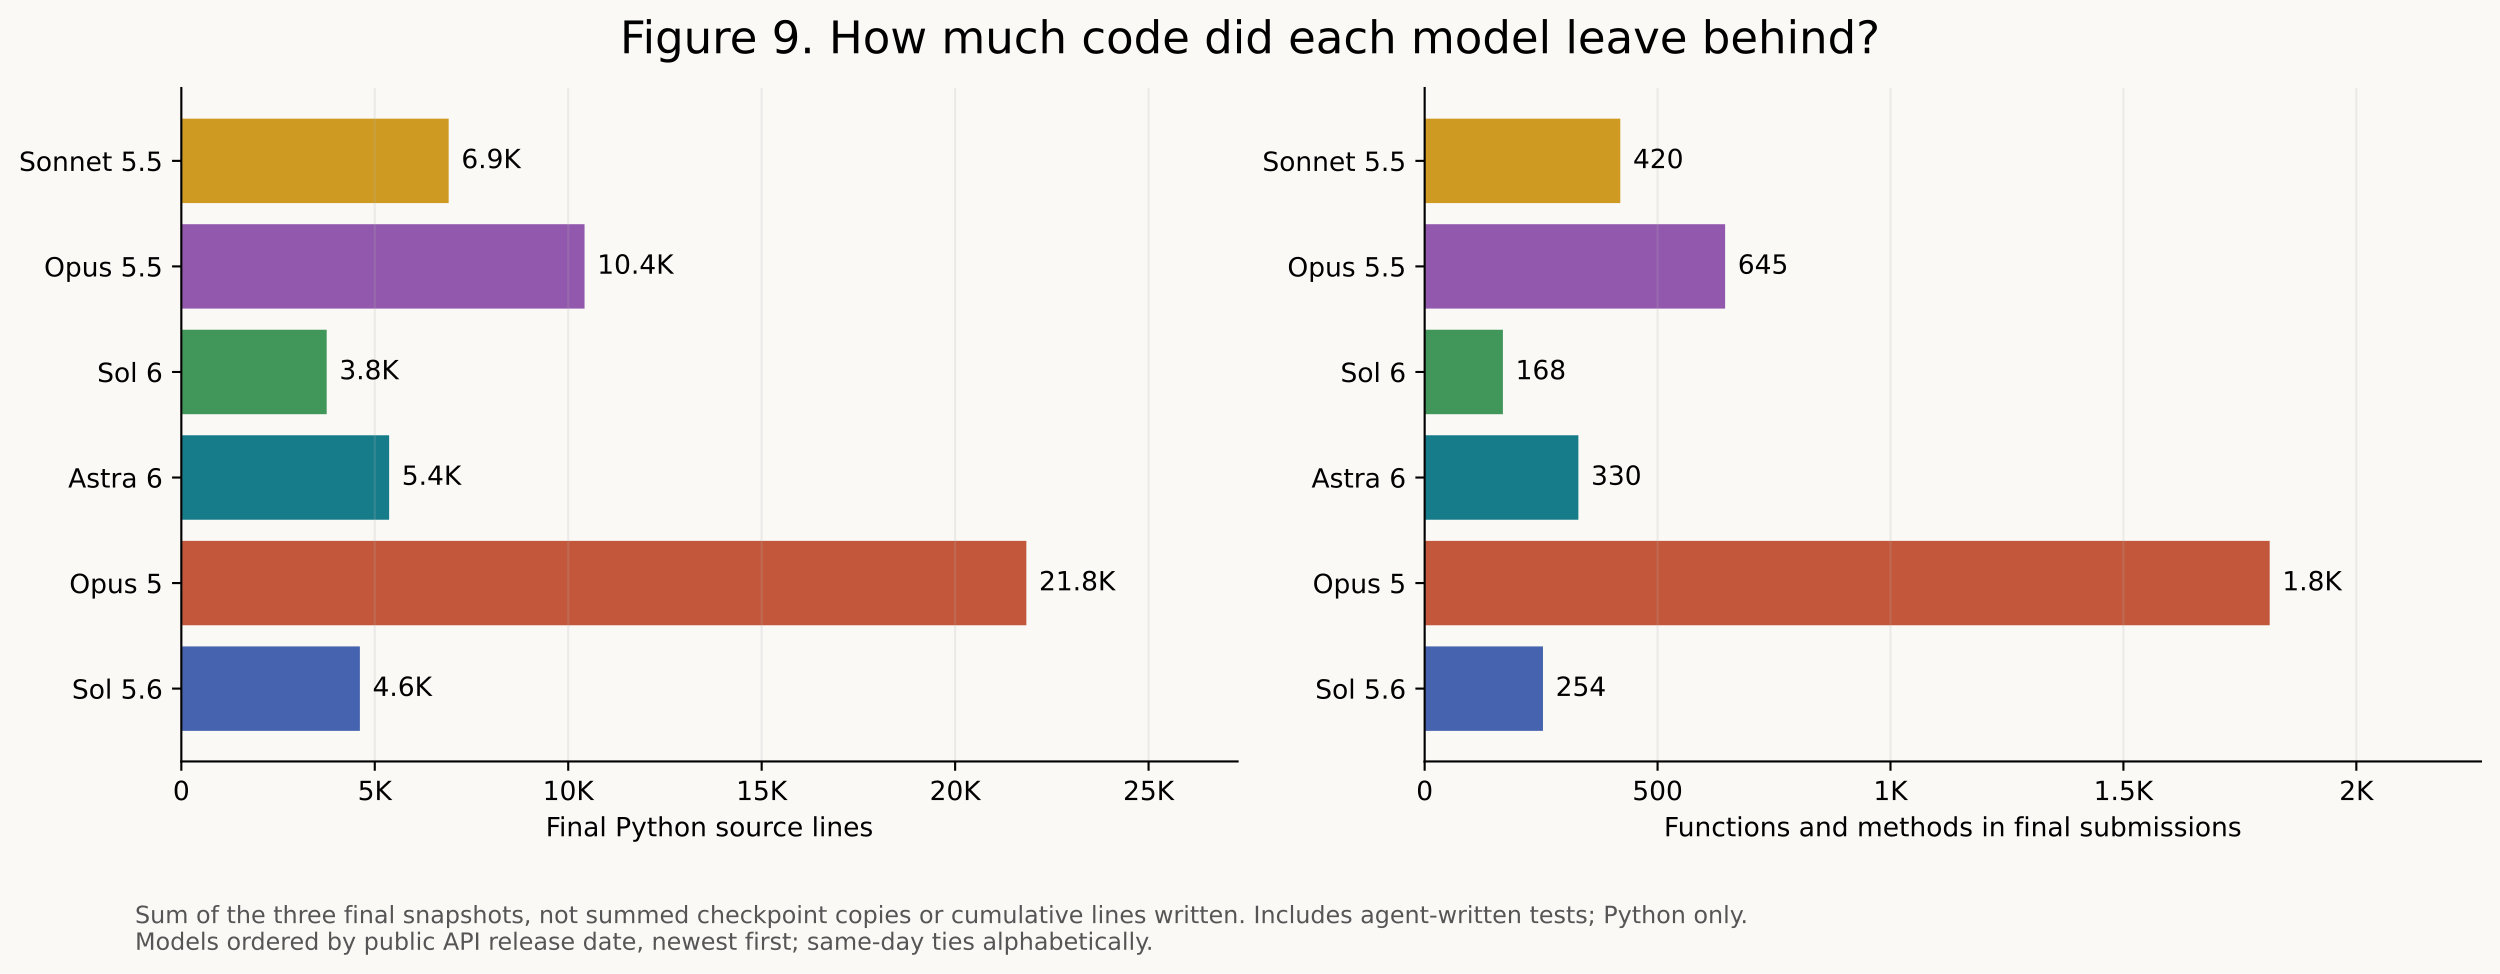
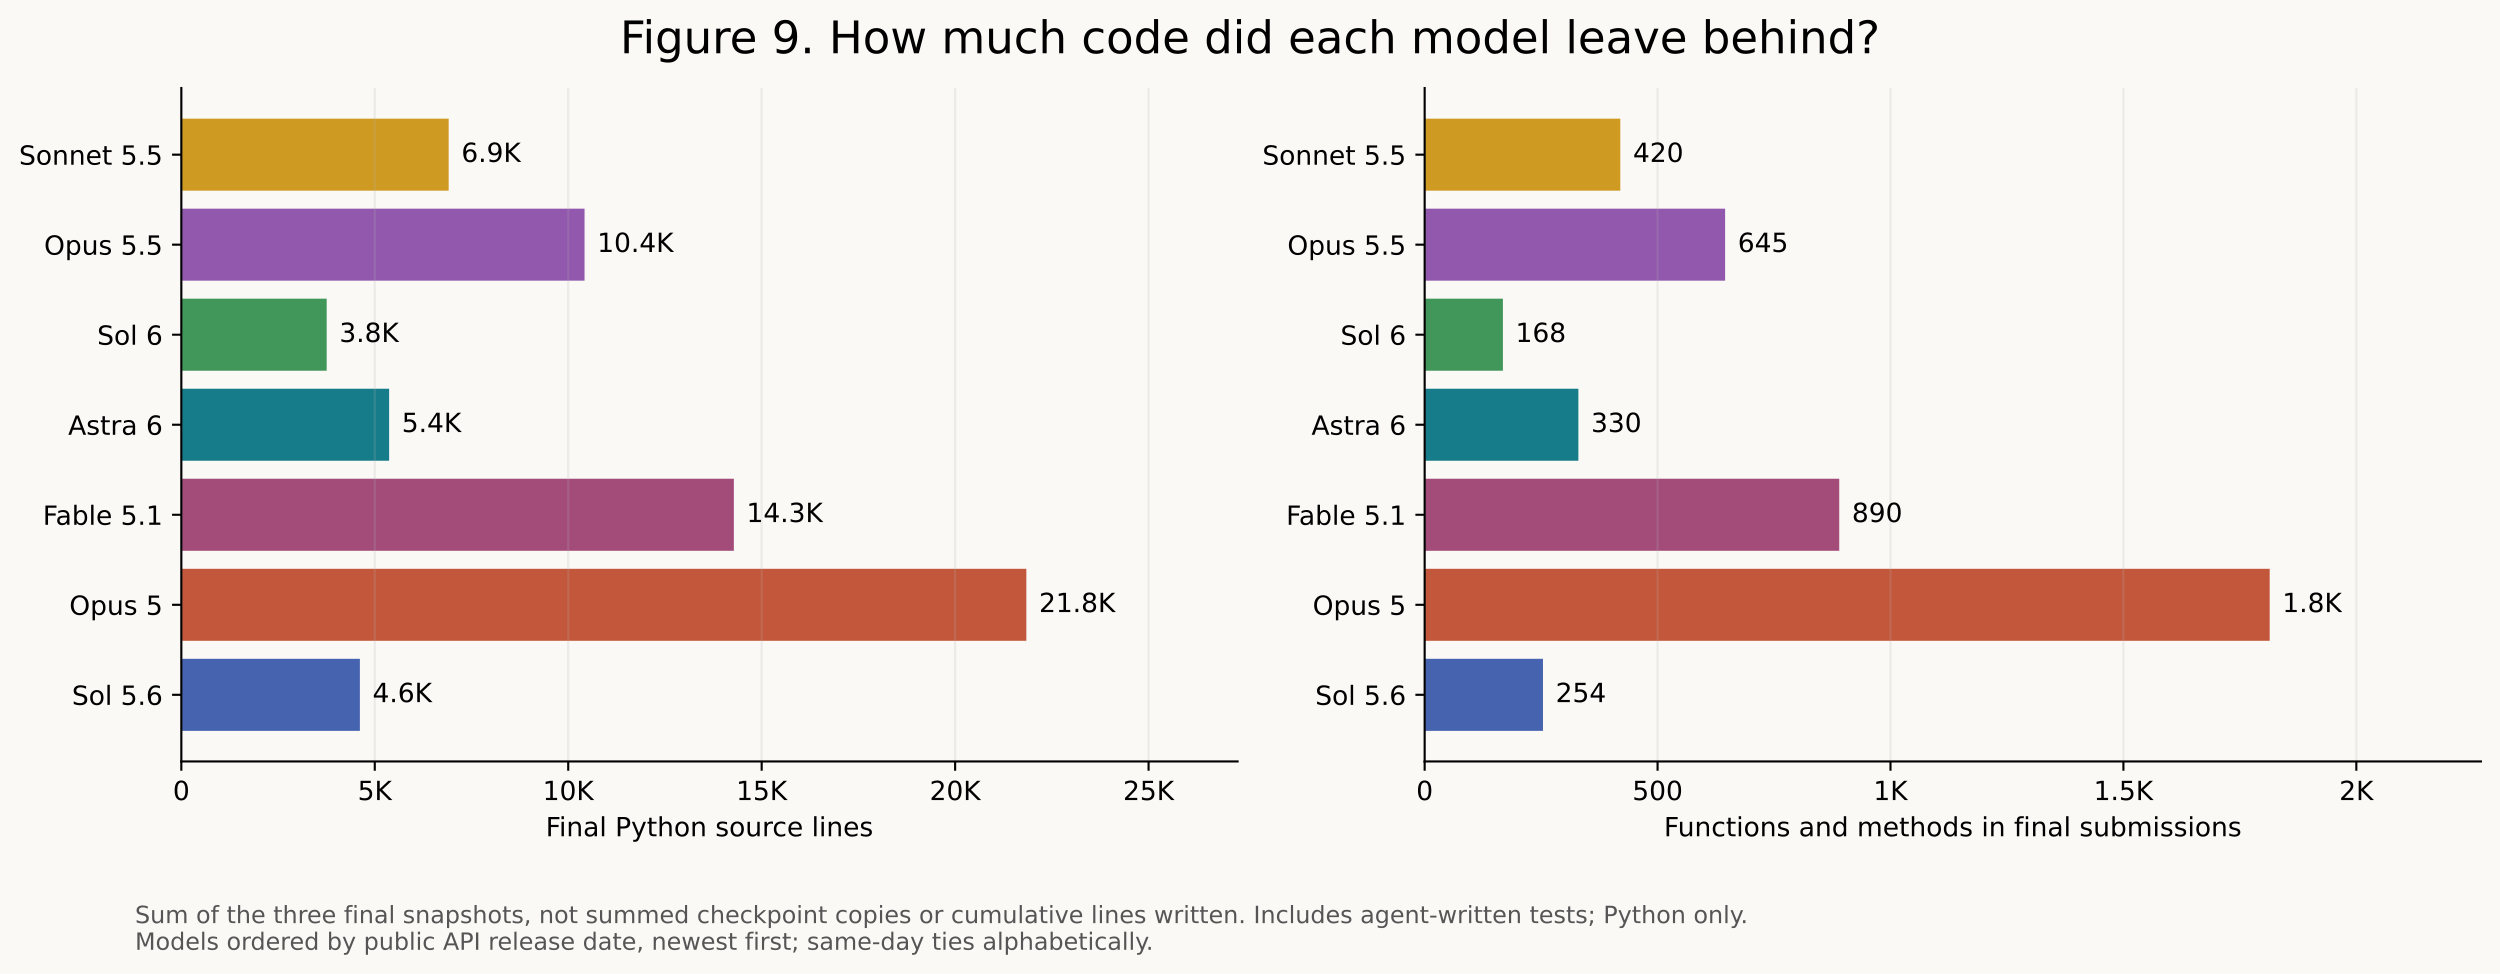
<svg xmlns="http://www.w3.org/2000/svg" xmlns:xlink="http://www.w3.org/1999/xlink" width="944.4pt" height="367.871pt" viewBox="0 0 944.4 367.871" version="1.1">
  <defs>
    <style type="text/css">*{stroke-linejoin: round; stroke-linecap: butt}</style>
  </defs>
  <g id="figure_1">
    <g id="patch_1">
      <path d="M 0 367.871  L 944.4 367.871  L 944.4 0  L 0 0  z " style="fill: #faf9f6" />
    </g>
    <g id="axes_1">
      <g id="patch_2">
        <path d="M 68.497 287.643  L 467.52 287.643  L 467.52 33.253  L 68.497 33.253  z " style="fill: #faf9f6" />
      </g>
      <g id="patch_3">
-         <path d="M 68.497 44.816  L 169.49 44.816  L 169.49 76.715  L 68.497 76.715  z " clip-path="url(#p5d4da11167)" style="fill: #cf9a22" />
+         <path d="M 68.497 44.816  L 169.49 44.816  L 169.49 72.024  L 68.497 72.024  z " clip-path="url(#pd99c0176a9)" style="fill: #cf9a22" />
      </g>
      <g id="patch_4">
-         <path d="M 68.497 84.69  L 220.82 84.69  L 220.82 116.588  L 68.497 116.588  z " clip-path="url(#p5d4da11167)" style="fill: #9258ad" />
+         <path d="M 68.497 78.826  L 220.82 78.826  L 220.82 106.033  L 68.497 106.033  z " clip-path="url(#pd99c0176a9)" style="fill: #9258ad" />
      </g>
      <g id="patch_5">
-         <path d="M 68.497 124.563  L 123.408 124.563  L 123.408 156.461  L 68.497 156.461  z " clip-path="url(#p5d4da11167)" style="fill: #41975a" />
+         <path d="M 68.497 112.835  L 123.408 112.835  L 123.408 140.043  L 68.497 140.043  z " clip-path="url(#pd99c0176a9)" style="fill: #41975a" />
      </g>
      <g id="patch_6">
-         <path d="M 68.497 164.436  L 146.997 164.436  L 146.997 196.334  L 68.497 196.334  z " clip-path="url(#p5d4da11167)" style="fill: #167c8a" />
+         <path d="M 68.497 146.845  L 146.997 146.845  L 146.997 174.052  L 68.497 174.052  z " clip-path="url(#pd99c0176a9)" style="fill: #167c8a" />
      </g>
      <g id="patch_7">
-         <path d="M 68.497 204.309  L 387.715 204.309  L 387.715 236.207  L 68.497 236.207  z " clip-path="url(#p5d4da11167)" style="fill: #c3573b" />
+         <path d="M 68.497 180.854  L 277.222 180.854  L 277.222 208.061  L 68.497 208.061  z " clip-path="url(#pd99c0176a9)" style="fill: #a34c7a" />
      </g>
      <g id="patch_8">
-         <path d="M 68.497 244.182  L 135.948 244.182  L 135.948 276.08  L 68.497 276.08  z " clip-path="url(#p5d4da11167)" style="fill: #4563ae" />
+         <path d="M 68.497 214.863  L 387.715 214.863  L 387.715 242.071  L 68.497 242.071  z " clip-path="url(#pd99c0176a9)" style="fill: #c3573b" />
+       </g>
+       <g id="patch_9">
+         <path d="M 68.497 248.873  L 135.948 248.873  L 135.948 276.08  L 68.497 276.08  z " clip-path="url(#pd99c0176a9)" style="fill: #4563ae" />
      </g>
      <g id="matplotlib.axis_1">
        <g id="xtick_1">
          <g id="line2d_1">
-             <path d="M 68.497 287.643  L 68.497 33.253  " clip-path="url(#p5d4da11167)" style="fill: none; stroke: #b0b0b0; stroke-opacity: 0.2; stroke-width: 0.8; stroke-linecap: square" />
+             <path d="M 68.497 287.643  L 68.497 33.253  " clip-path="url(#pd99c0176a9)" style="fill: none; stroke: #b0b0b0; stroke-opacity: 0.2; stroke-width: 0.8; stroke-linecap: square" />
          </g>
          <g id="line2d_2">
            <defs>
-               <path id="m5ccccbabe8" d="M 0 0  L 0 3.5  " style="stroke: #000000; stroke-width: 0.8" />
+               <path id="m18e6c3943e" d="M 0 0  L 0 3.5  " style="stroke: #000000; stroke-width: 0.8" />
            </defs>
            <g>
-               <use xlink:href="#m5ccccbabe8" x="68.497" y="287.643" style="stroke: #000000; stroke-width: 0.8" />
+               <use xlink:href="#m18e6c3943e" x="68.497" y="287.643" style="stroke: #000000; stroke-width: 0.8" />
            </g>
          </g>
          <g id="text_1">
            <text style="font-size: 10px; font-family: 'DejaVu Sans'; text-anchor: middle" x="68.497" y="302.242" transform="rotate(-0 68.49688 302.2417)">0</text>
          </g>
        </g>
        <g id="xtick_2">
          <g id="line2d_3">
-             <path d="M 141.575 287.643  L 141.575 33.253  " clip-path="url(#p5d4da11167)" style="fill: none; stroke: #b0b0b0; stroke-opacity: 0.2; stroke-width: 0.8; stroke-linecap: square" />
+             <path d="M 141.575 287.643  L 141.575 33.253  " clip-path="url(#pd99c0176a9)" style="fill: none; stroke: #b0b0b0; stroke-opacity: 0.2; stroke-width: 0.8; stroke-linecap: square" />
          </g>
          <g id="line2d_4">
            <g>
-               <use xlink:href="#m5ccccbabe8" x="141.575" y="287.643" style="stroke: #000000; stroke-width: 0.8" />
+               <use xlink:href="#m18e6c3943e" x="141.575" y="287.643" style="stroke: #000000; stroke-width: 0.8" />
            </g>
          </g>
          <g id="text_2">
            <text style="font-size: 10px; font-family: 'DejaVu Sans'; text-anchor: middle" x="141.575" y="302.242" transform="rotate(-0 141.5746 302.2417)">5K</text>
          </g>
        </g>
        <g id="xtick_3">
          <g id="line2d_5">
-             <path d="M 214.652 287.643  L 214.652 33.253  " clip-path="url(#p5d4da11167)" style="fill: none; stroke: #b0b0b0; stroke-opacity: 0.2; stroke-width: 0.8; stroke-linecap: square" />
+             <path d="M 214.652 287.643  L 214.652 33.253  " clip-path="url(#pd99c0176a9)" style="fill: none; stroke: #b0b0b0; stroke-opacity: 0.2; stroke-width: 0.8; stroke-linecap: square" />
          </g>
          <g id="line2d_6">
            <g>
-               <use xlink:href="#m5ccccbabe8" x="214.652" y="287.643" style="stroke: #000000; stroke-width: 0.8" />
+               <use xlink:href="#m18e6c3943e" x="214.652" y="287.643" style="stroke: #000000; stroke-width: 0.8" />
            </g>
          </g>
          <g id="text_3">
            <text style="font-size: 10px; font-family: 'DejaVu Sans'; text-anchor: middle" x="214.652" y="302.242" transform="rotate(-0 214.6524 302.2417)">10K</text>
          </g>
        </g>
        <g id="xtick_4">
          <g id="line2d_7">
-             <path d="M 287.73 287.643  L 287.73 33.253  " clip-path="url(#p5d4da11167)" style="fill: none; stroke: #b0b0b0; stroke-opacity: 0.2; stroke-width: 0.8; stroke-linecap: square" />
+             <path d="M 287.73 287.643  L 287.73 33.253  " clip-path="url(#pd99c0176a9)" style="fill: none; stroke: #b0b0b0; stroke-opacity: 0.2; stroke-width: 0.8; stroke-linecap: square" />
          </g>
          <g id="line2d_8">
            <g>
-               <use xlink:href="#m5ccccbabe8" x="287.73" y="287.643" style="stroke: #000000; stroke-width: 0.8" />
+               <use xlink:href="#m18e6c3943e" x="287.73" y="287.643" style="stroke: #000000; stroke-width: 0.8" />
            </g>
          </g>
          <g id="text_4">
            <text style="font-size: 10px; font-family: 'DejaVu Sans'; text-anchor: middle" x="287.73" y="302.242" transform="rotate(-0 287.7302 302.2417)">15K</text>
          </g>
        </g>
        <g id="xtick_5">
          <g id="line2d_9">
-             <path d="M 360.808 287.643  L 360.808 33.253  " clip-path="url(#p5d4da11167)" style="fill: none; stroke: #b0b0b0; stroke-opacity: 0.2; stroke-width: 0.8; stroke-linecap: square" />
+             <path d="M 360.808 287.643  L 360.808 33.253  " clip-path="url(#pd99c0176a9)" style="fill: none; stroke: #b0b0b0; stroke-opacity: 0.2; stroke-width: 0.8; stroke-linecap: square" />
          </g>
          <g id="line2d_10">
            <g>
-               <use xlink:href="#m5ccccbabe8" x="360.808" y="287.643" style="stroke: #000000; stroke-width: 0.8" />
+               <use xlink:href="#m18e6c3943e" x="360.808" y="287.643" style="stroke: #000000; stroke-width: 0.8" />
            </g>
          </g>
          <g id="text_5">
            <text style="font-size: 10px; font-family: 'DejaVu Sans'; text-anchor: middle" x="360.808" y="302.242" transform="rotate(-0 360.8079 302.2417)">20K</text>
          </g>
        </g>
        <g id="xtick_6">
          <g id="line2d_11">
-             <path d="M 433.886 287.643  L 433.886 33.253  " clip-path="url(#p5d4da11167)" style="fill: none; stroke: #b0b0b0; stroke-opacity: 0.2; stroke-width: 0.8; stroke-linecap: square" />
+             <path d="M 433.886 287.643  L 433.886 33.253  " clip-path="url(#pd99c0176a9)" style="fill: none; stroke: #b0b0b0; stroke-opacity: 0.2; stroke-width: 0.8; stroke-linecap: square" />
          </g>
          <g id="line2d_12">
            <g>
-               <use xlink:href="#m5ccccbabe8" x="433.886" y="287.643" style="stroke: #000000; stroke-width: 0.8" />
+               <use xlink:href="#m18e6c3943e" x="433.886" y="287.643" style="stroke: #000000; stroke-width: 0.8" />
            </g>
          </g>
          <g id="text_6">
            <text style="font-size: 10px; font-family: 'DejaVu Sans'; text-anchor: middle" x="433.886" y="302.242" transform="rotate(-0 433.8857 302.2417)">25K</text>
          </g>
        </g>
        <g id="text_7">
          <text style="font-size: 10px; font-family: 'DejaVu Sans'; text-anchor: middle" x="268.008" y="315.92" transform="rotate(-0 268.0083 315.9198)">Final Python source lines</text>
        </g>
      </g>
      <g id="matplotlib.axis_2">
        <g id="ytick_1">
          <g id="line2d_13">
            <defs>
-               <path id="m4dd2f917ec" d="M 0 0  L -3.5 0  " style="stroke: #000000; stroke-width: 0.8" />
+               <path id="m698d5bce52" d="M 0 0  L -3.5 0  " style="stroke: #000000; stroke-width: 0.8" />
            </defs>
            <g>
-               <use xlink:href="#m4dd2f917ec" x="68.497" y="60.766" style="stroke: #000000; stroke-width: 0.8" />
+               <use xlink:href="#m698d5bce52" x="68.497" y="58.42" style="stroke: #000000; stroke-width: 0.8" />
            </g>
          </g>
          <g id="text_8">
-             <text style="font-size: 10px; font-family: 'DejaVu Sans'; text-anchor: end" x="61.497" y="64.565" transform="rotate(-0 61.49688 64.56491)">Sonnet 5.5</text>
+             <text style="font-size: 10px; font-family: 'DejaVu Sans'; text-anchor: end" x="61.497" y="62.219" transform="rotate(-0 61.49688 62.21943)">Sonnet 5.5</text>
          </g>
        </g>
        <g id="ytick_2">
          <g id="line2d_14">
            <g>
-               <use xlink:href="#m4dd2f917ec" x="68.497" y="100.639" style="stroke: #000000; stroke-width: 0.8" />
+               <use xlink:href="#m698d5bce52" x="68.497" y="92.43" style="stroke: #000000; stroke-width: 0.8" />
            </g>
          </g>
          <g id="text_9">
-             <text style="font-size: 10px; font-family: 'DejaVu Sans'; text-anchor: end" x="61.497" y="104.438" transform="rotate(-0 61.49688 104.4379)">Opus 5.5</text>
+             <text style="font-size: 10px; font-family: 'DejaVu Sans'; text-anchor: end" x="61.497" y="96.229" transform="rotate(-0 61.49688 96.22879)">Opus 5.5</text>
          </g>
        </g>
        <g id="ytick_3">
          <g id="line2d_15">
            <g>
-               <use xlink:href="#m4dd2f917ec" x="68.497" y="140.512" style="stroke: #000000; stroke-width: 0.8" />
+               <use xlink:href="#m698d5bce52" x="68.497" y="126.439" style="stroke: #000000; stroke-width: 0.8" />
            </g>
          </g>
          <g id="text_10">
-             <text style="font-size: 10px; font-family: 'DejaVu Sans'; text-anchor: end" x="61.497" y="144.311" transform="rotate(-0 61.49688 144.311)">Sol 6</text>
+             <text style="font-size: 10px; font-family: 'DejaVu Sans'; text-anchor: end" x="61.497" y="130.238" transform="rotate(-0 61.49688 130.2381)">Sol 6</text>
          </g>
        </g>
        <g id="ytick_4">
          <g id="line2d_16">
            <g>
-               <use xlink:href="#m4dd2f917ec" x="68.497" y="180.385" style="stroke: #000000; stroke-width: 0.8" />
+               <use xlink:href="#m698d5bce52" x="68.497" y="160.448" style="stroke: #000000; stroke-width: 0.8" />
            </g>
          </g>
          <g id="text_11">
-             <text style="font-size: 10px; font-family: 'DejaVu Sans'; text-anchor: end" x="61.497" y="184.184" transform="rotate(-0 61.49688 184.184)">Astra 6</text>
+             <text style="font-size: 10px; font-family: 'DejaVu Sans'; text-anchor: end" x="61.497" y="164.248" transform="rotate(-0 61.49688 164.2475)">Astra 6</text>
          </g>
        </g>
        <g id="ytick_5">
          <g id="line2d_17">
            <g>
-               <use xlink:href="#m4dd2f917ec" x="68.497" y="220.258" style="stroke: #000000; stroke-width: 0.8" />
+               <use xlink:href="#m698d5bce52" x="68.497" y="194.458" style="stroke: #000000; stroke-width: 0.8" />
            </g>
          </g>
          <g id="text_12">
-             <text style="font-size: 10px; font-family: 'DejaVu Sans'; text-anchor: end" x="61.497" y="224.057" transform="rotate(-0 61.49688 224.0571)">Opus 5</text>
+             <text style="font-size: 10px; font-family: 'DejaVu Sans'; text-anchor: end" x="61.497" y="198.257" transform="rotate(-0 61.49688 198.2569)">Fable 5.1</text>
          </g>
        </g>
        <g id="ytick_6">
          <g id="line2d_18">
            <g>
-               <use xlink:href="#m4dd2f917ec" x="68.497" y="260.131" style="stroke: #000000; stroke-width: 0.8" />
+               <use xlink:href="#m698d5bce52" x="68.497" y="228.467" style="stroke: #000000; stroke-width: 0.8" />
            </g>
          </g>
          <g id="text_13">
-             <text style="font-size: 10px; font-family: 'DejaVu Sans'; text-anchor: end" x="61.497" y="263.93" transform="rotate(-0 61.49688 263.9301)">Sol 5.6</text>
-           </g>
-         </g>
-       </g>
-       <g id="patch_9">
+             <text style="font-size: 10px; font-family: 'DejaVu Sans'; text-anchor: end" x="61.497" y="232.266" transform="rotate(-0 61.49688 232.2662)">Opus 5</text>
+           </g>
+         </g>
+         <g id="ytick_7">
+           <g id="line2d_19">
+             <g>
+               <use xlink:href="#m698d5bce52" x="68.497" y="262.476" style="stroke: #000000; stroke-width: 0.8" />
+             </g>
+           </g>
+           <g id="text_14">
+             <text style="font-size: 10px; font-family: 'DejaVu Sans'; text-anchor: end" x="61.497" y="266.276" transform="rotate(-0 61.49688 266.2756)">Sol 5.6</text>
+           </g>
+         </g>
+       </g>
+       <g id="patch_10">
        <path d="M 68.497 287.643  L 68.497 33.253  " style="fill: none; stroke: #000000; stroke-width: 0.8; stroke-linejoin: miter; stroke-linecap: square" />
      </g>
-       <g id="patch_10">
+       <g id="patch_11">
        <path d="M 68.497 287.643  L 467.52 287.643  " style="fill: none; stroke: #000000; stroke-width: 0.8; stroke-linejoin: miter; stroke-linecap: square" />
      </g>
-       <g id="text_14">
-         <text style="font-size: 10px; font-family: 'DejaVu Sans'; text-anchor: start" x="174.279" y="63.525" transform="rotate(-0 174.2786 63.52506)">6.9K</text>
-       </g>
      <g id="text_15">
-         <text style="font-size: 10px; font-family: 'DejaVu Sans'; text-anchor: start" x="225.608" y="103.398" transform="rotate(-0 225.6085 103.3981)">10.4K</text>
+         <text style="font-size: 10px; font-family: 'DejaVu Sans'; text-anchor: start" x="174.279" y="61.18" transform="rotate(-0 174.2786 61.17959)">6.9K</text>
      </g>
      <g id="text_16">
-         <text style="font-size: 10px; font-family: 'DejaVu Sans'; text-anchor: start" x="128.196" y="143.271" transform="rotate(-0 128.1958 143.2711)">3.8K</text>
+         <text style="font-size: 10px; font-family: 'DejaVu Sans'; text-anchor: start" x="225.608" y="95.189" transform="rotate(-0 225.6085 95.18895)">10.4K</text>
      </g>
      <g id="text_17">
-         <text style="font-size: 10px; font-family: 'DejaVu Sans'; text-anchor: start" x="151.785" y="183.144" transform="rotate(-0 151.7853 183.1442)">5.4K</text>
+         <text style="font-size: 10px; font-family: 'DejaVu Sans'; text-anchor: start" x="128.196" y="129.198" transform="rotate(-0 128.1958 129.1983)">3.8K</text>
      </g>
      <g id="text_18">
-         <text style="font-size: 10px; font-family: 'DejaVu Sans'; text-anchor: start" x="392.503" y="223.017" transform="rotate(-0 392.5035 223.0172)">21.8K</text>
+         <text style="font-size: 10px; font-family: 'DejaVu Sans'; text-anchor: start" x="151.785" y="163.208" transform="rotate(-0 151.7853 163.2077)">5.4K</text>
      </g>
      <g id="text_19">
-         <text style="font-size: 10px; font-family: 'DejaVu Sans'; text-anchor: start" x="140.736" y="262.89" transform="rotate(-0 140.7359 262.8902)">4.6K</text>
+         <text style="font-size: 10px; font-family: 'DejaVu Sans'; text-anchor: start" x="282.01" y="197.217" transform="rotate(-0 282.0099 197.217)">14.3K</text>
+       </g>
+       <g id="text_20">
+         <text style="font-size: 10px; font-family: 'DejaVu Sans'; text-anchor: start" x="392.503" y="231.226" transform="rotate(-0 392.5035 231.2264)">21.8K</text>
+       </g>
+       <g id="text_21">
+         <text style="font-size: 10px; font-family: 'DejaVu Sans'; text-anchor: start" x="140.736" y="265.236" transform="rotate(-0 140.7359 265.2357)">4.6K</text>
      </g>
    </g>
    <g id="axes_2">
-       <g id="patch_11">
+       <g id="patch_12">
        <path d="M 538.177 287.643  L 937.2 287.643  L 937.2 33.253  L 538.177 33.253  z " style="fill: #faf9f6" />
      </g>
-       <g id="patch_12">
-         <path d="M 538.177 44.816  L 612.086 44.816  L 612.086 76.715  L 538.177 76.715  z " clip-path="url(#pc52f83fabb)" style="fill: #cf9a22" />
-       </g>
      <g id="patch_13">
-         <path d="M 538.177 84.69  L 651.68 84.69  L 651.68 116.588  L 538.177 116.588  z " clip-path="url(#pc52f83fabb)" style="fill: #9258ad" />
+         <path d="M 538.177 44.816  L 612.086 44.816  L 612.086 72.024  L 538.177 72.024  z " clip-path="url(#p3970910ff1)" style="fill: #cf9a22" />
      </g>
      <g id="patch_14">
-         <path d="M 538.177 124.563  L 567.74 124.563  L 567.74 156.461  L 538.177 156.461  z " clip-path="url(#pc52f83fabb)" style="fill: #41975a" />
+         <path d="M 538.177 78.826  L 651.68 78.826  L 651.68 106.033  L 538.177 106.033  z " clip-path="url(#p3970910ff1)" style="fill: #9258ad" />
      </g>
      <g id="patch_15">
-         <path d="M 538.177 164.436  L 596.248 164.436  L 596.248 196.334  L 538.177 196.334  z " clip-path="url(#pc52f83fabb)" style="fill: #167c8a" />
+         <path d="M 538.177 112.835  L 567.74 112.835  L 567.74 140.043  L 538.177 140.043  z " clip-path="url(#p3970910ff1)" style="fill: #41975a" />
      </g>
      <g id="patch_16">
-         <path d="M 538.177 204.309  L 857.395 204.309  L 857.395 236.207  L 538.177 236.207  z " clip-path="url(#pc52f83fabb)" style="fill: #c3573b" />
+         <path d="M 538.177 146.845  L 596.248 146.845  L 596.248 174.052  L 538.177 174.052  z " clip-path="url(#p3970910ff1)" style="fill: #167c8a" />
      </g>
      <g id="patch_17">
-         <path d="M 538.177 244.182  L 582.874 244.182  L 582.874 276.08  L 538.177 276.08  z " clip-path="url(#pc52f83fabb)" style="fill: #4563ae" />
+         <path d="M 538.177 180.854  L 694.794 180.854  L 694.794 208.061  L 538.177 208.061  z " clip-path="url(#p3970910ff1)" style="fill: #a34c7a" />
+       </g>
+       <g id="patch_18">
+         <path d="M 538.177 214.863  L 857.395 214.863  L 857.395 242.071  L 538.177 242.071  z " clip-path="url(#p3970910ff1)" style="fill: #c3573b" />
+       </g>
+       <g id="patch_19">
+         <path d="M 538.177 248.873  L 582.874 248.873  L 582.874 276.08  L 538.177 276.08  z " clip-path="url(#p3970910ff1)" style="fill: #4563ae" />
      </g>
      <g id="matplotlib.axis_3">
        <g id="xtick_7">
-           <g id="line2d_19">
-             <path d="M 538.177 287.643  L 538.177 33.253  " clip-path="url(#pc52f83fabb)" style="fill: none; stroke: #b0b0b0; stroke-opacity: 0.2; stroke-width: 0.8; stroke-linecap: square" />
-           </g>
          <g id="line2d_20">
-             <g>
-               <use xlink:href="#m5ccccbabe8" x="538.177" y="287.643" style="stroke: #000000; stroke-width: 0.8" />
-             </g>
-           </g>
-           <g id="text_20">
+             <path d="M 538.177 287.643  L 538.177 33.253  " clip-path="url(#p3970910ff1)" style="fill: none; stroke: #b0b0b0; stroke-opacity: 0.2; stroke-width: 0.8; stroke-linecap: square" />
+           </g>
+           <g id="line2d_21">
+             <g>
+               <use xlink:href="#m18e6c3943e" x="538.177" y="287.643" style="stroke: #000000; stroke-width: 0.8" />
+             </g>
+           </g>
+           <g id="text_22">
            <text style="font-size: 10px; font-family: 'DejaVu Sans'; text-anchor: middle" x="538.177" y="302.242" transform="rotate(-0 538.1766 302.2417)">0</text>
          </g>
        </g>
        <g id="xtick_8">
-           <g id="line2d_21">
-             <path d="M 626.164 287.643  L 626.164 33.253  " clip-path="url(#pc52f83fabb)" style="fill: none; stroke: #b0b0b0; stroke-opacity: 0.2; stroke-width: 0.8; stroke-linecap: square" />
-           </g>
          <g id="line2d_22">
-             <g>
-               <use xlink:href="#m5ccccbabe8" x="626.164" y="287.643" style="stroke: #000000; stroke-width: 0.8" />
-             </g>
-           </g>
-           <g id="text_21">
+             <path d="M 626.164 287.643  L 626.164 33.253  " clip-path="url(#p3970910ff1)" style="fill: none; stroke: #b0b0b0; stroke-opacity: 0.2; stroke-width: 0.8; stroke-linecap: square" />
+           </g>
+           <g id="line2d_23">
+             <g>
+               <use xlink:href="#m18e6c3943e" x="626.164" y="287.643" style="stroke: #000000; stroke-width: 0.8" />
+             </g>
+           </g>
+           <g id="text_23">
            <text style="font-size: 10px; font-family: 'DejaVu Sans'; text-anchor: middle" x="626.164" y="302.242" transform="rotate(-0 626.164 302.2417)">500</text>
          </g>
        </g>
        <g id="xtick_9">
-           <g id="line2d_23">
-             <path d="M 714.151 287.643  L 714.151 33.253  " clip-path="url(#pc52f83fabb)" style="fill: none; stroke: #b0b0b0; stroke-opacity: 0.2; stroke-width: 0.8; stroke-linecap: square" />
-           </g>
          <g id="line2d_24">
-             <g>
-               <use xlink:href="#m5ccccbabe8" x="714.151" y="287.643" style="stroke: #000000; stroke-width: 0.8" />
-             </g>
-           </g>
-           <g id="text_22">
+             <path d="M 714.151 287.643  L 714.151 33.253  " clip-path="url(#p3970910ff1)" style="fill: none; stroke: #b0b0b0; stroke-opacity: 0.2; stroke-width: 0.8; stroke-linecap: square" />
+           </g>
+           <g id="line2d_25">
+             <g>
+               <use xlink:href="#m18e6c3943e" x="714.151" y="287.643" style="stroke: #000000; stroke-width: 0.8" />
+             </g>
+           </g>
+           <g id="text_24">
            <text style="font-size: 10px; font-family: 'DejaVu Sans'; text-anchor: middle" x="714.151" y="302.242" transform="rotate(-0 714.1514 302.2417)">1K</text>
          </g>
        </g>
        <g id="xtick_10">
-           <g id="line2d_25">
-             <path d="M 802.139 287.643  L 802.139 33.253  " clip-path="url(#pc52f83fabb)" style="fill: none; stroke: #b0b0b0; stroke-opacity: 0.2; stroke-width: 0.8; stroke-linecap: square" />
-           </g>
          <g id="line2d_26">
-             <g>
-               <use xlink:href="#m5ccccbabe8" x="802.139" y="287.643" style="stroke: #000000; stroke-width: 0.8" />
-             </g>
-           </g>
-           <g id="text_23">
+             <path d="M 802.139 287.643  L 802.139 33.253  " clip-path="url(#p3970910ff1)" style="fill: none; stroke: #b0b0b0; stroke-opacity: 0.2; stroke-width: 0.8; stroke-linecap: square" />
+           </g>
+           <g id="line2d_27">
+             <g>
+               <use xlink:href="#m18e6c3943e" x="802.139" y="287.643" style="stroke: #000000; stroke-width: 0.8" />
+             </g>
+           </g>
+           <g id="text_25">
            <text style="font-size: 10px; font-family: 'DejaVu Sans'; text-anchor: middle" x="802.139" y="302.242" transform="rotate(-0 802.1389 302.2417)">1.5K</text>
          </g>
        </g>
        <g id="xtick_11">
-           <g id="line2d_27">
-             <path d="M 890.126 287.643  L 890.126 33.253  " clip-path="url(#pc52f83fabb)" style="fill: none; stroke: #b0b0b0; stroke-opacity: 0.2; stroke-width: 0.8; stroke-linecap: square" />
-           </g>
          <g id="line2d_28">
-             <g>
-               <use xlink:href="#m5ccccbabe8" x="890.126" y="287.643" style="stroke: #000000; stroke-width: 0.8" />
-             </g>
-           </g>
-           <g id="text_24">
+             <path d="M 890.126 287.643  L 890.126 33.253  " clip-path="url(#p3970910ff1)" style="fill: none; stroke: #b0b0b0; stroke-opacity: 0.2; stroke-width: 0.8; stroke-linecap: square" />
+           </g>
+           <g id="line2d_29">
+             <g>
+               <use xlink:href="#m18e6c3943e" x="890.126" y="287.643" style="stroke: #000000; stroke-width: 0.8" />
+             </g>
+           </g>
+           <g id="text_26">
            <text style="font-size: 10px; font-family: 'DejaVu Sans'; text-anchor: middle" x="890.126" y="302.242" transform="rotate(-0 890.1263 302.2417)">2K</text>
          </g>
        </g>
-         <g id="text_25">
+         <g id="text_27">
          <text style="font-size: 10px; font-family: 'DejaVu Sans'; text-anchor: middle" x="737.688" y="315.92" transform="rotate(-0 737.6881 315.9198)">Functions and methods in final submissions</text>
        </g>
      </g>
      <g id="matplotlib.axis_4">
-         <g id="ytick_7">
-           <g id="line2d_29">
-             <g>
-               <use xlink:href="#m4dd2f917ec" x="538.177" y="60.766" style="stroke: #000000; stroke-width: 0.8" />
-             </g>
-           </g>
-           <g id="text_26">
-             <text style="font-size: 10px; font-family: 'DejaVu Sans'; text-anchor: end" x="531.177" y="64.565" transform="rotate(-0 531.1766 64.56491)">Sonnet 5.5</text>
-           </g>
-         </g>
        <g id="ytick_8">
          <g id="line2d_30">
            <g>
-               <use xlink:href="#m4dd2f917ec" x="538.177" y="100.639" style="stroke: #000000; stroke-width: 0.8" />
-             </g>
-           </g>
-           <g id="text_27">
-             <text style="font-size: 10px; font-family: 'DejaVu Sans'; text-anchor: end" x="531.177" y="104.438" transform="rotate(-0 531.1766 104.4379)">Opus 5.5</text>
+               <use xlink:href="#m698d5bce52" x="538.177" y="58.42" style="stroke: #000000; stroke-width: 0.8" />
+             </g>
+           </g>
+           <g id="text_28">
+             <text style="font-size: 10px; font-family: 'DejaVu Sans'; text-anchor: end" x="531.177" y="62.219" transform="rotate(-0 531.1766 62.21943)">Sonnet 5.5</text>
          </g>
        </g>
        <g id="ytick_9">
          <g id="line2d_31">
            <g>
-               <use xlink:href="#m4dd2f917ec" x="538.177" y="140.512" style="stroke: #000000; stroke-width: 0.8" />
-             </g>
-           </g>
-           <g id="text_28">
-             <text style="font-size: 10px; font-family: 'DejaVu Sans'; text-anchor: end" x="531.177" y="144.311" transform="rotate(-0 531.1766 144.311)">Sol 6</text>
+               <use xlink:href="#m698d5bce52" x="538.177" y="92.43" style="stroke: #000000; stroke-width: 0.8" />
+             </g>
+           </g>
+           <g id="text_29">
+             <text style="font-size: 10px; font-family: 'DejaVu Sans'; text-anchor: end" x="531.177" y="96.229" transform="rotate(-0 531.1766 96.22879)">Opus 5.5</text>
          </g>
        </g>
        <g id="ytick_10">
          <g id="line2d_32">
            <g>
-               <use xlink:href="#m4dd2f917ec" x="538.177" y="180.385" style="stroke: #000000; stroke-width: 0.8" />
-             </g>
-           </g>
-           <g id="text_29">
-             <text style="font-size: 10px; font-family: 'DejaVu Sans'; text-anchor: end" x="531.177" y="184.184" transform="rotate(-0 531.1766 184.184)">Astra 6</text>
+               <use xlink:href="#m698d5bce52" x="538.177" y="126.439" style="stroke: #000000; stroke-width: 0.8" />
+             </g>
+           </g>
+           <g id="text_30">
+             <text style="font-size: 10px; font-family: 'DejaVu Sans'; text-anchor: end" x="531.177" y="130.238" transform="rotate(-0 531.1766 130.2381)">Sol 6</text>
          </g>
        </g>
        <g id="ytick_11">
          <g id="line2d_33">
            <g>
-               <use xlink:href="#m4dd2f917ec" x="538.177" y="220.258" style="stroke: #000000; stroke-width: 0.8" />
-             </g>
-           </g>
-           <g id="text_30">
-             <text style="font-size: 10px; font-family: 'DejaVu Sans'; text-anchor: end" x="531.177" y="224.057" transform="rotate(-0 531.1766 224.0571)">Opus 5</text>
+               <use xlink:href="#m698d5bce52" x="538.177" y="160.448" style="stroke: #000000; stroke-width: 0.8" />
+             </g>
+           </g>
+           <g id="text_31">
+             <text style="font-size: 10px; font-family: 'DejaVu Sans'; text-anchor: end" x="531.177" y="164.248" transform="rotate(-0 531.1766 164.2475)">Astra 6</text>
          </g>
        </g>
        <g id="ytick_12">
          <g id="line2d_34">
            <g>
-               <use xlink:href="#m4dd2f917ec" x="538.177" y="260.131" style="stroke: #000000; stroke-width: 0.8" />
-             </g>
-           </g>
-           <g id="text_31">
-             <text style="font-size: 10px; font-family: 'DejaVu Sans'; text-anchor: end" x="531.177" y="263.93" transform="rotate(-0 531.1766 263.9301)">Sol 5.6</text>
-           </g>
-         </g>
-       </g>
-       <g id="patch_18">
+               <use xlink:href="#m698d5bce52" x="538.177" y="194.458" style="stroke: #000000; stroke-width: 0.8" />
+             </g>
+           </g>
+           <g id="text_32">
+             <text style="font-size: 10px; font-family: 'DejaVu Sans'; text-anchor: end" x="531.177" y="198.257" transform="rotate(-0 531.1766 198.2569)">Fable 5.1</text>
+           </g>
+         </g>
+         <g id="ytick_13">
+           <g id="line2d_35">
+             <g>
+               <use xlink:href="#m698d5bce52" x="538.177" y="228.467" style="stroke: #000000; stroke-width: 0.8" />
+             </g>
+           </g>
+           <g id="text_33">
+             <text style="font-size: 10px; font-family: 'DejaVu Sans'; text-anchor: end" x="531.177" y="232.266" transform="rotate(-0 531.1766 232.2662)">Opus 5</text>
+           </g>
+         </g>
+         <g id="ytick_14">
+           <g id="line2d_36">
+             <g>
+               <use xlink:href="#m698d5bce52" x="538.177" y="262.476" style="stroke: #000000; stroke-width: 0.8" />
+             </g>
+           </g>
+           <g id="text_34">
+             <text style="font-size: 10px; font-family: 'DejaVu Sans'; text-anchor: end" x="531.177" y="266.276" transform="rotate(-0 531.1766 266.2756)">Sol 5.6</text>
+           </g>
+         </g>
+       </g>
+       <g id="patch_20">
        <path d="M 538.177 287.643  L 538.177 33.253  " style="fill: none; stroke: #000000; stroke-width: 0.8; stroke-linejoin: miter; stroke-linecap: square" />
      </g>
-       <g id="patch_19">
+       <g id="patch_21">
        <path d="M 538.177 287.643  L 937.2 287.643  " style="fill: none; stroke: #000000; stroke-width: 0.8; stroke-linejoin: miter; stroke-linecap: square" />
      </g>
-       <g id="text_32">
-         <text style="font-size: 10px; font-family: 'DejaVu Sans'; text-anchor: start" x="616.874" y="63.525" transform="rotate(-0 616.8743 63.52506)">420</text>
-       </g>
-       <g id="text_33">
-         <text style="font-size: 10px; font-family: 'DejaVu Sans'; text-anchor: start" x="656.469" y="103.398" transform="rotate(-0 656.4687 103.3981)">645</text>
-       </g>
-       <g id="text_34">
-         <text style="font-size: 10px; font-family: 'DejaVu Sans'; text-anchor: start" x="572.529" y="143.271" transform="rotate(-0 572.5287 143.2711)">168</text>
-       </g>
      <g id="text_35">
-         <text style="font-size: 10px; font-family: 'DejaVu Sans'; text-anchor: start" x="601.037" y="183.144" transform="rotate(-0 601.0366 183.1442)">330</text>
+         <text style="font-size: 10px; font-family: 'DejaVu Sans'; text-anchor: start" x="616.874" y="61.18" transform="rotate(-0 616.8743 61.17959)">420</text>
      </g>
      <g id="text_36">
-         <text style="font-size: 10px; font-family: 'DejaVu Sans'; text-anchor: start" x="862.183" y="223.017" transform="rotate(-0 862.1832 223.0172)">1.8K</text>
+         <text style="font-size: 10px; font-family: 'DejaVu Sans'; text-anchor: start" x="656.469" y="95.189" transform="rotate(-0 656.4687 95.18895)">645</text>
      </g>
      <g id="text_37">
-         <text style="font-size: 10px; font-family: 'DejaVu Sans'; text-anchor: start" x="587.663" y="262.89" transform="rotate(-0 587.6625 262.8902)">254</text>
+         <text style="font-size: 10px; font-family: 'DejaVu Sans'; text-anchor: start" x="572.529" y="129.198" transform="rotate(-0 572.5287 129.1983)">168</text>
+       </g>
+       <g id="text_38">
+         <text style="font-size: 10px; font-family: 'DejaVu Sans'; text-anchor: start" x="601.037" y="163.208" transform="rotate(-0 601.0366 163.2077)">330</text>
+       </g>
+       <g id="text_39">
+         <text style="font-size: 10px; font-family: 'DejaVu Sans'; text-anchor: start" x="699.582" y="197.217" transform="rotate(-0 699.5825 197.217)">890</text>
+       </g>
+       <g id="text_40">
+         <text style="font-size: 10px; font-family: 'DejaVu Sans'; text-anchor: start" x="862.183" y="231.226" transform="rotate(-0 862.1832 231.2264)">1.8K</text>
+       </g>
+       <g id="text_41">
+         <text style="font-size: 10px; font-family: 'DejaVu Sans'; text-anchor: start" x="587.663" y="265.236" transform="rotate(-0 587.6625 265.2357)">254</text>
      </g>
    </g>
-     <g id="text_38">
+     <g id="text_42">
      <text style="font-size: 17px; font-family: 'DejaVu Sans'; text-anchor: middle" x="472.2" y="20.117" transform="rotate(-0 472.1998 20.11734)">Figure 9. How much code did each model leave behind?</text>
    </g>
-     <g id="text_39">
+     <g id="text_43">
      <text style="font-size: 9px; font-family: 'DejaVu Sans'; fill: #555555" transform="translate(50.99976 348.7217)">Sum of the three final snapshots, not summed checkpoint copies or cumulative lines written. Includes agent-written tests; Python only.</text>
      <text style="font-size: 9px; font-family: 'DejaVu Sans'; fill: #555555" transform="translate(50.99976 358.7998)">Models ordered by public API release date, newest first; same-day ties alphabetically.</text>
    </g>
  </g>
  <defs>
-     <clipPath id="p5d4da11167">
+     <clipPath id="pd99c0176a9">
      <rect x="68.497" y="33.253" width="399.023" height="254.39" />
    </clipPath>
-     <clipPath id="pc52f83fabb">
+     <clipPath id="p3970910ff1">
      <rect x="538.177" y="33.253" width="399.023" height="254.39" />
    </clipPath>
  </defs>
</svg>
